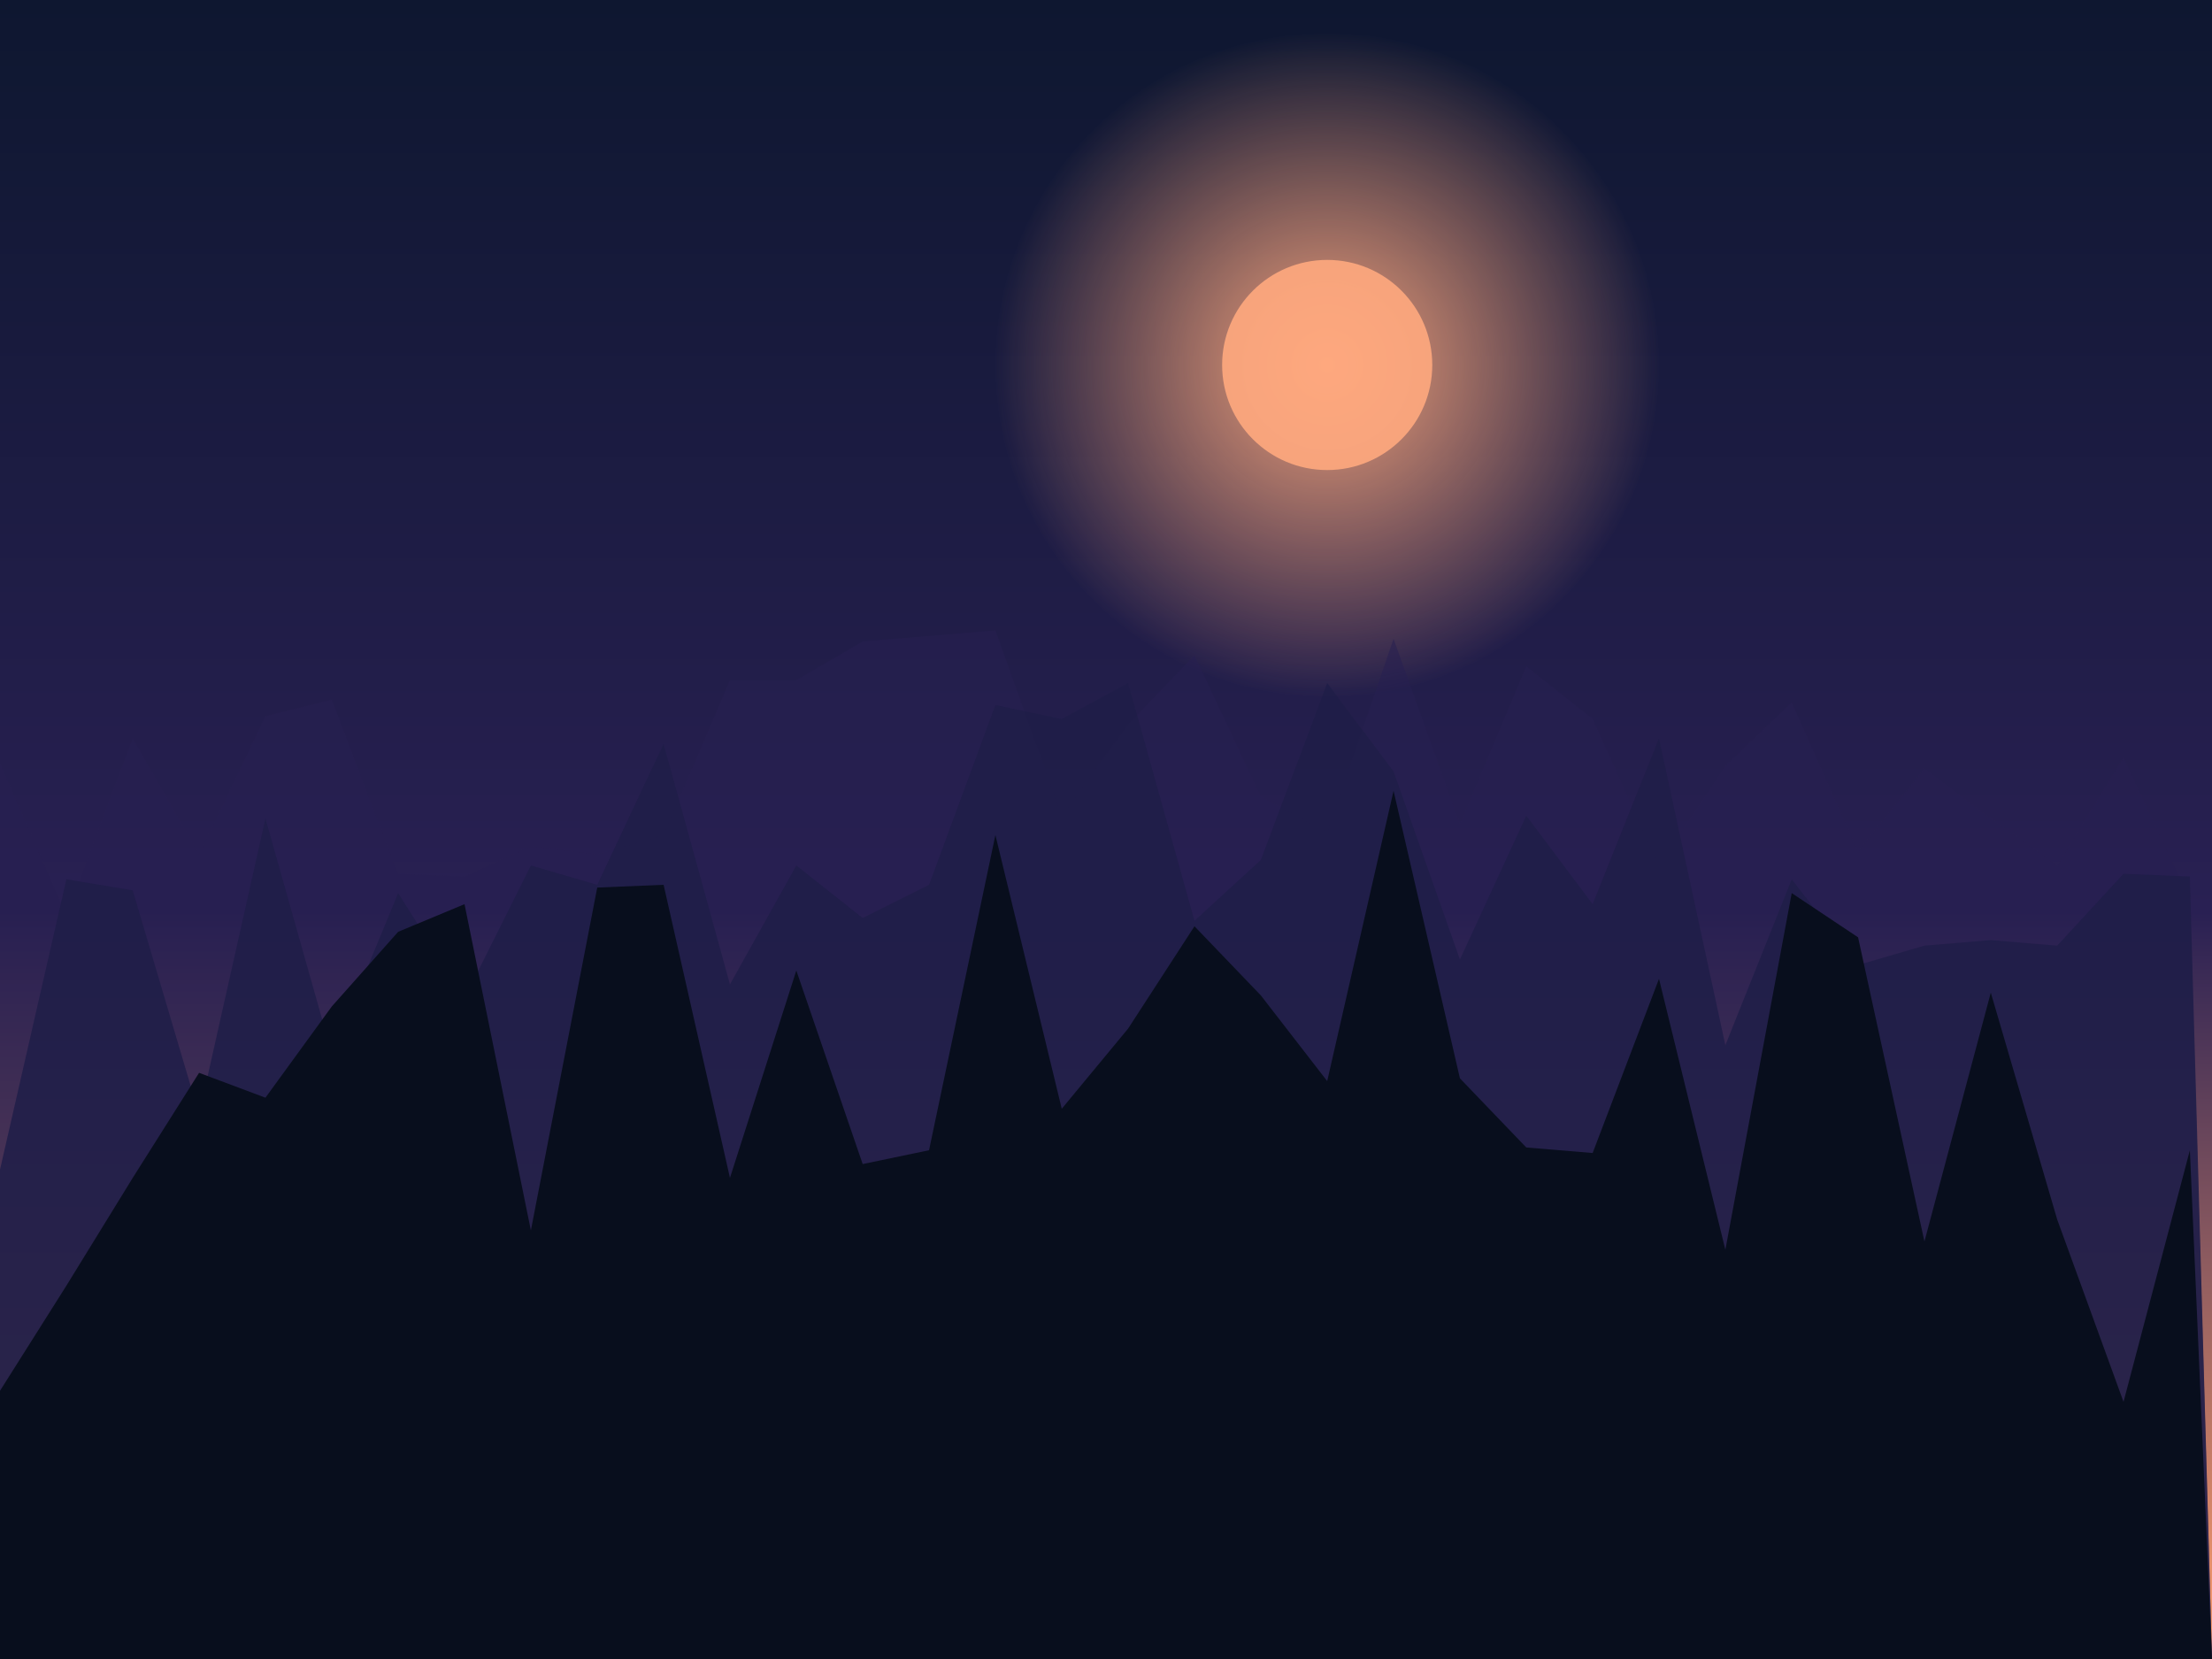
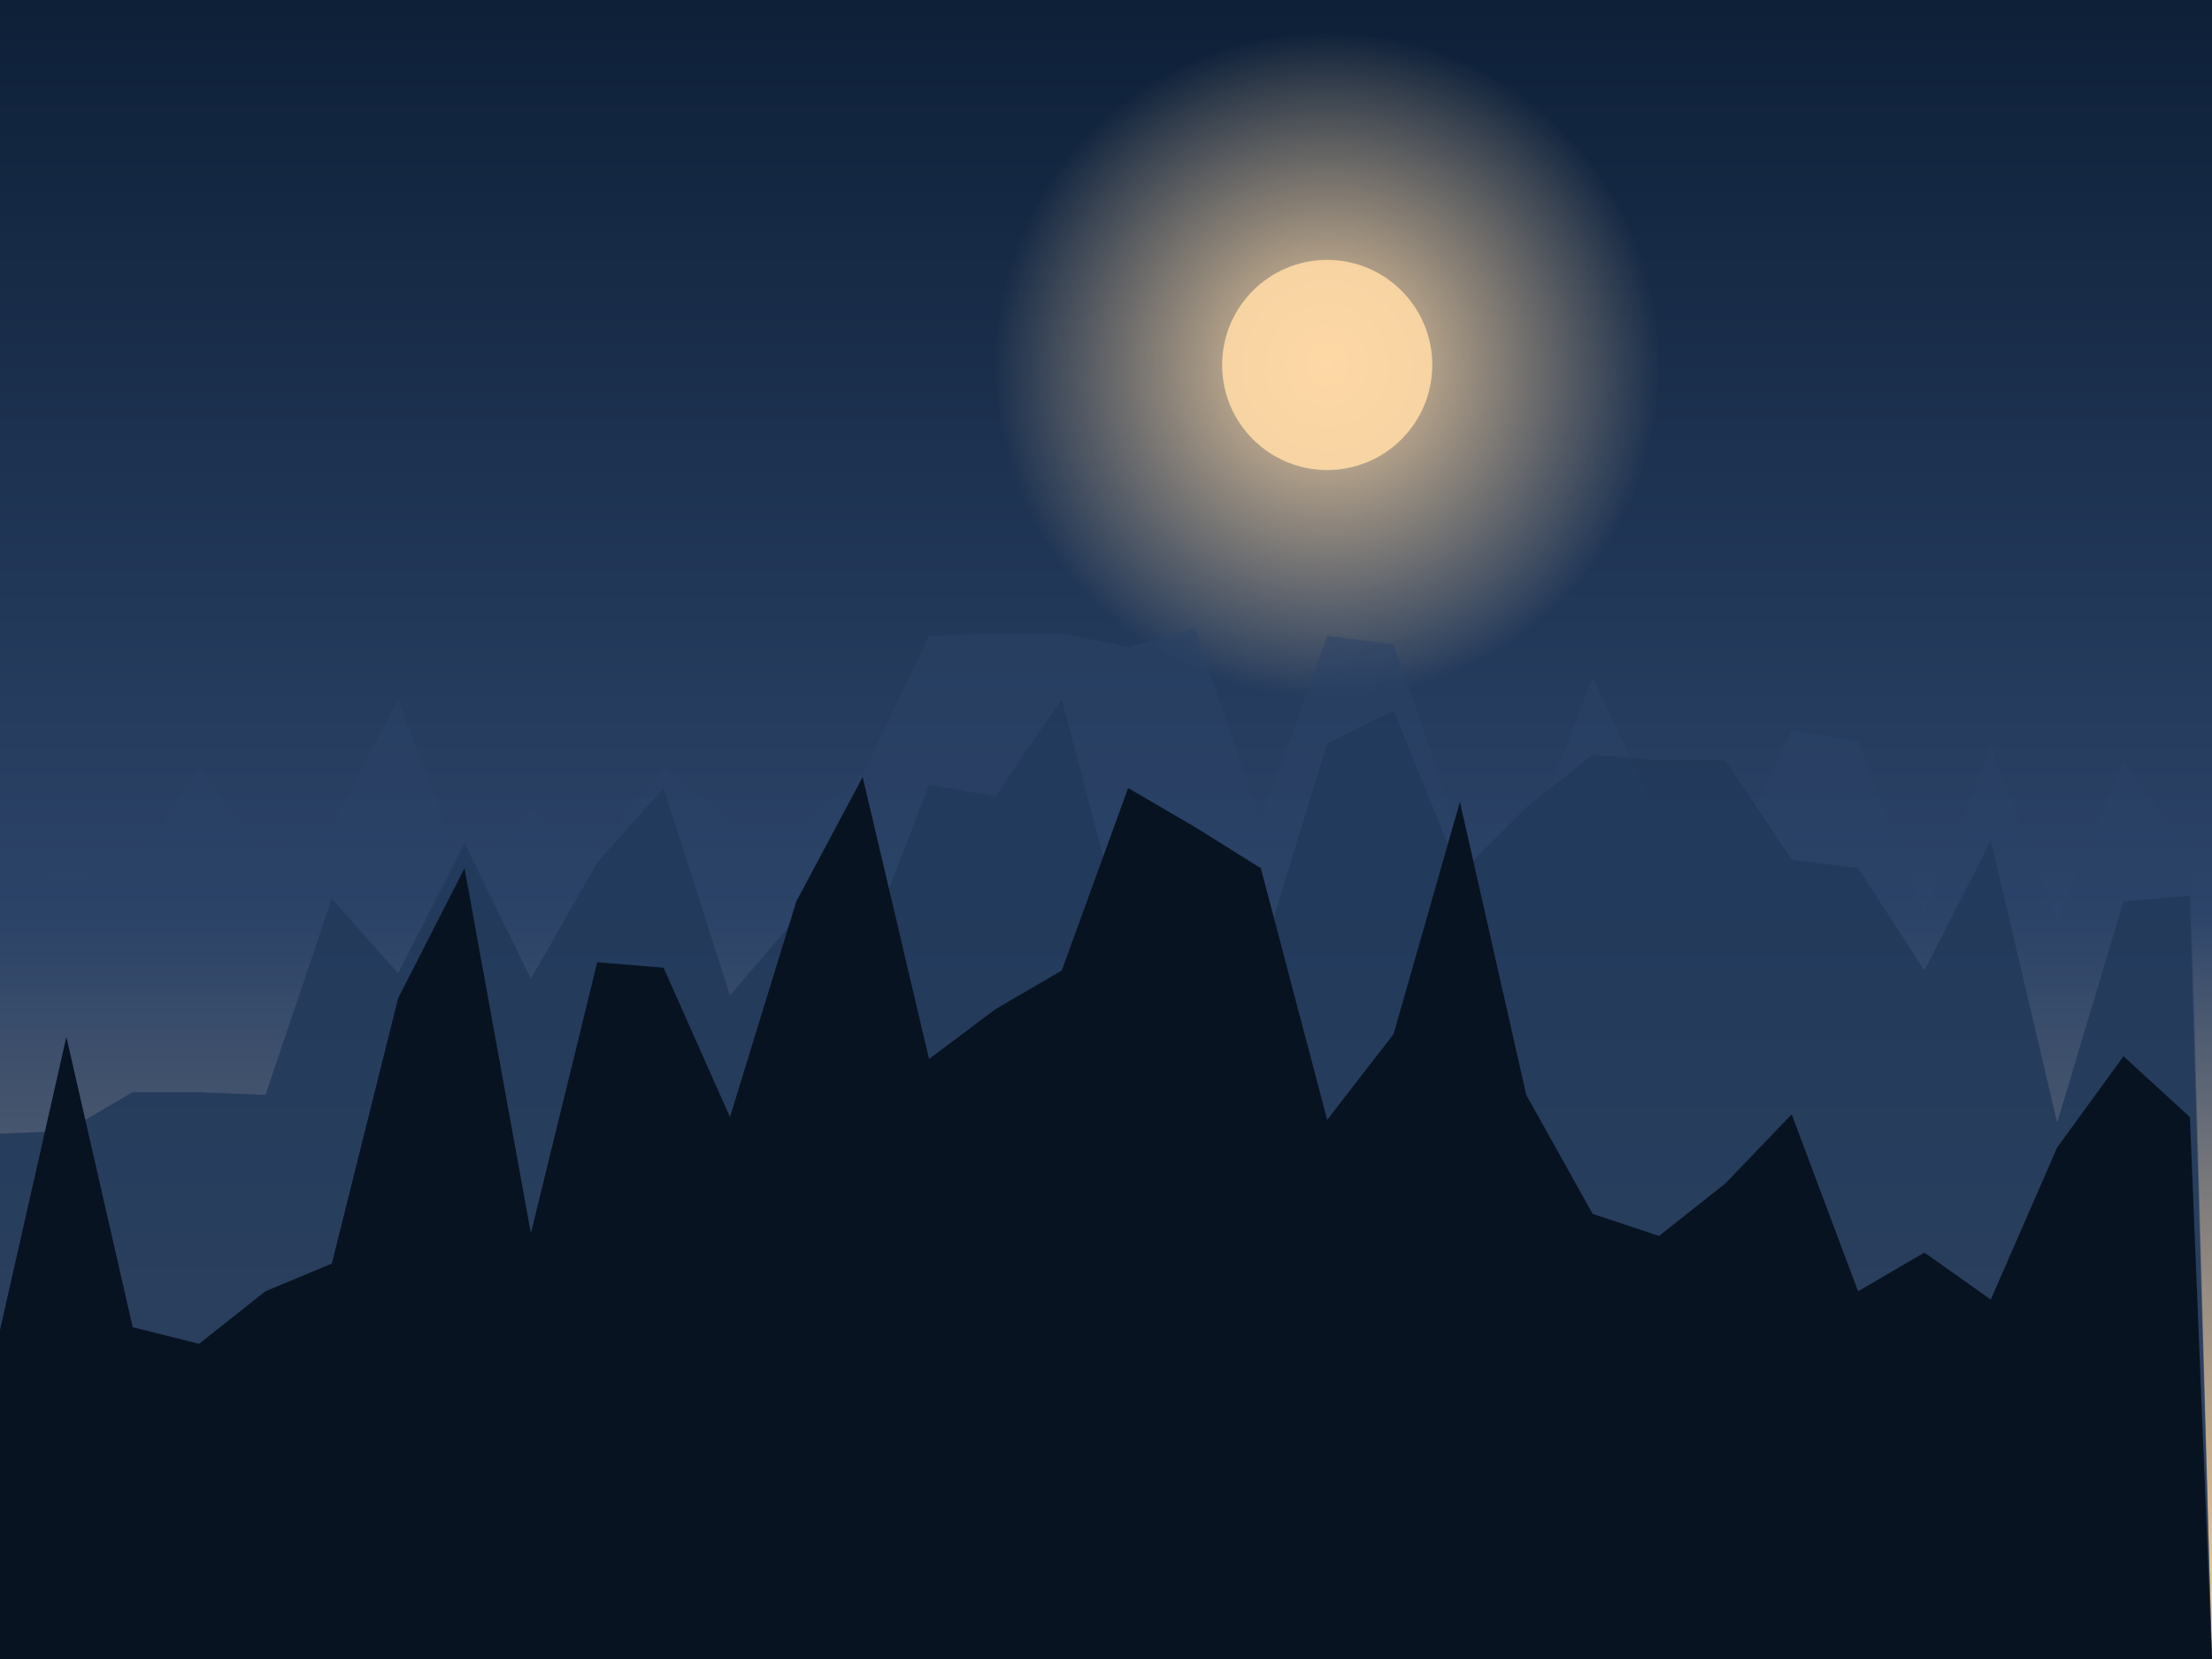
<svg xmlns="http://www.w3.org/2000/svg" viewBox="0 0 800 600" preserveAspectRatio="xMidYMid slice">
  <defs>
    <linearGradient id="sky" x1="0" y1="0" x2="0" y2="1">
-       <stop offset="0" stop-color="#0e1730" />
-       <stop offset="0.55" stop-color="#292053" />
-       <stop offset="1" stop-color="#ff9e6d" />
+       <stop offset="0" stop-color="#0e2038" />
+       <stop offset="0.55" stop-color="#2c4469" />
+       <stop offset="1" stop-color="#ffd49a" />
    </linearGradient>
    <radialGradient id="orb" cx="0.5" cy="0.5" r="0.5">
-       <stop offset="0" stop-color="#ffa97e" stop-opacity="0.95" />
-       <stop offset="1" stop-color="#ffa97e" stop-opacity="0" />
+       <stop offset="0" stop-color="#ffd9a6" stop-opacity="0.95" />
+       <stop offset="1" stop-color="#ffd9a6" stop-opacity="0" />
    </radialGradient>
  </defs>
  <rect width="800" height="600" fill="url(#sky)" />
  <circle cx="480" cy="132" r="120" fill="url(#orb)" />
-   <circle cx="480" cy="132" r="38" fill="#ffa97e" opacity="0.9" />
-   <path d="M0,600 L0,276 L24,331 L48,267 L72,309 L96,259 L120,253 L144,316 L168,317 L192,306 L216,309 L240,302 L264,246 L288,246 L312,232 L336,230 L360,228 L384,295 L408,262 L432,237 L456,288 L480,301 L504,231 L528,298 L552,241 L576,260 L600,313 L624,277 L648,254 L672,308 L696,278 L720,296 L744,313 L768,274 L792,325 L800,600 Z" fill="#271f50" opacity="0.55" />
-   <path d="M0,600 L0,423 L24,318 L48,322 L72,403 L96,296 L120,381 L144,323 L168,361 L192,313 L216,320 L240,269 L264,356 L288,313 L312,332 L336,320 L360,255 L384,260 L408,247 L432,333 L456,311 L480,247 L504,279 L528,347 L552,295 L576,327 L600,267 L624,378 L648,318 L672,349 L696,342 L720,340 L744,342 L768,316 L792,317 L800,600 Z" fill="#1f1d48" opacity="0.85" />
-   <path d="M0,600 L0,503 L24,465 L48,426 L72,388 L96,397 L120,364 L144,337 L168,327 L192,445 L216,321 L240,320 L264,426 L288,351 L312,421 L336,416 L360,302 L384,401 L408,372 L432,335 L456,360 L480,391 L504,286 L528,390 L552,415 L576,417 L600,354 L624,452 L648,323 L672,339 L696,449 L720,359 L744,441 L768,507 L792,416 L800,600 Z" fill="#080e1d" opacity="1.0" />
+   <circle cx="480" cy="132" r="38" fill="#ffd9a6" opacity="0.9" />
+   <path d="M0,600 L0,313 L24,319 L48,314 L72,278 L96,310 L120,298 L144,253 L168,316 L192,293 L216,307 L240,277 L264,297 L288,300 L312,280 L336,230 L360,229 L384,229 L408,234 L432,227 L456,297 L480,230 L504,233 L528,302 L552,307 L576,245 L600,296 L624,314 L648,264 L672,268 L696,330 L720,270 L744,333 L768,275 L792,308 L800,600 Z" fill="#294166" opacity="0.55" />
+   <path d="M0,600 L0,410 L24,409 L48,395 L72,395 L96,396 L120,325 L144,352 L168,305 L192,354 L216,312 L240,285 L264,360 L288,332 L312,346 L336,284 L360,288 L384,253 L408,344 L432,309 L456,347 L480,269 L504,257 L528,316 L552,292 L576,273 L600,275 L624,275 L648,311 L672,314 L696,351 L720,304 L744,406 L768,326 L792,324 L800,600 Z" fill="#213859" opacity="0.85" />
+   <path d="M0,600 L0,481 L24,375 L48,480 L72,486 L96,467 L120,457 L144,361 L168,314 L192,446 L216,348 L240,350 L264,404 L288,326 L312,281 L336,383 L360,365 L384,351 L408,285 L432,299 L456,314 L480,405 L504,374 L528,290 L552,396 L576,439 L600,447 L624,428 L648,403 L672,467 L696,453 L720,470 L744,415 L768,382 L792,404 L800,600 Z" fill="#081322" opacity="1.0" />
</svg>
